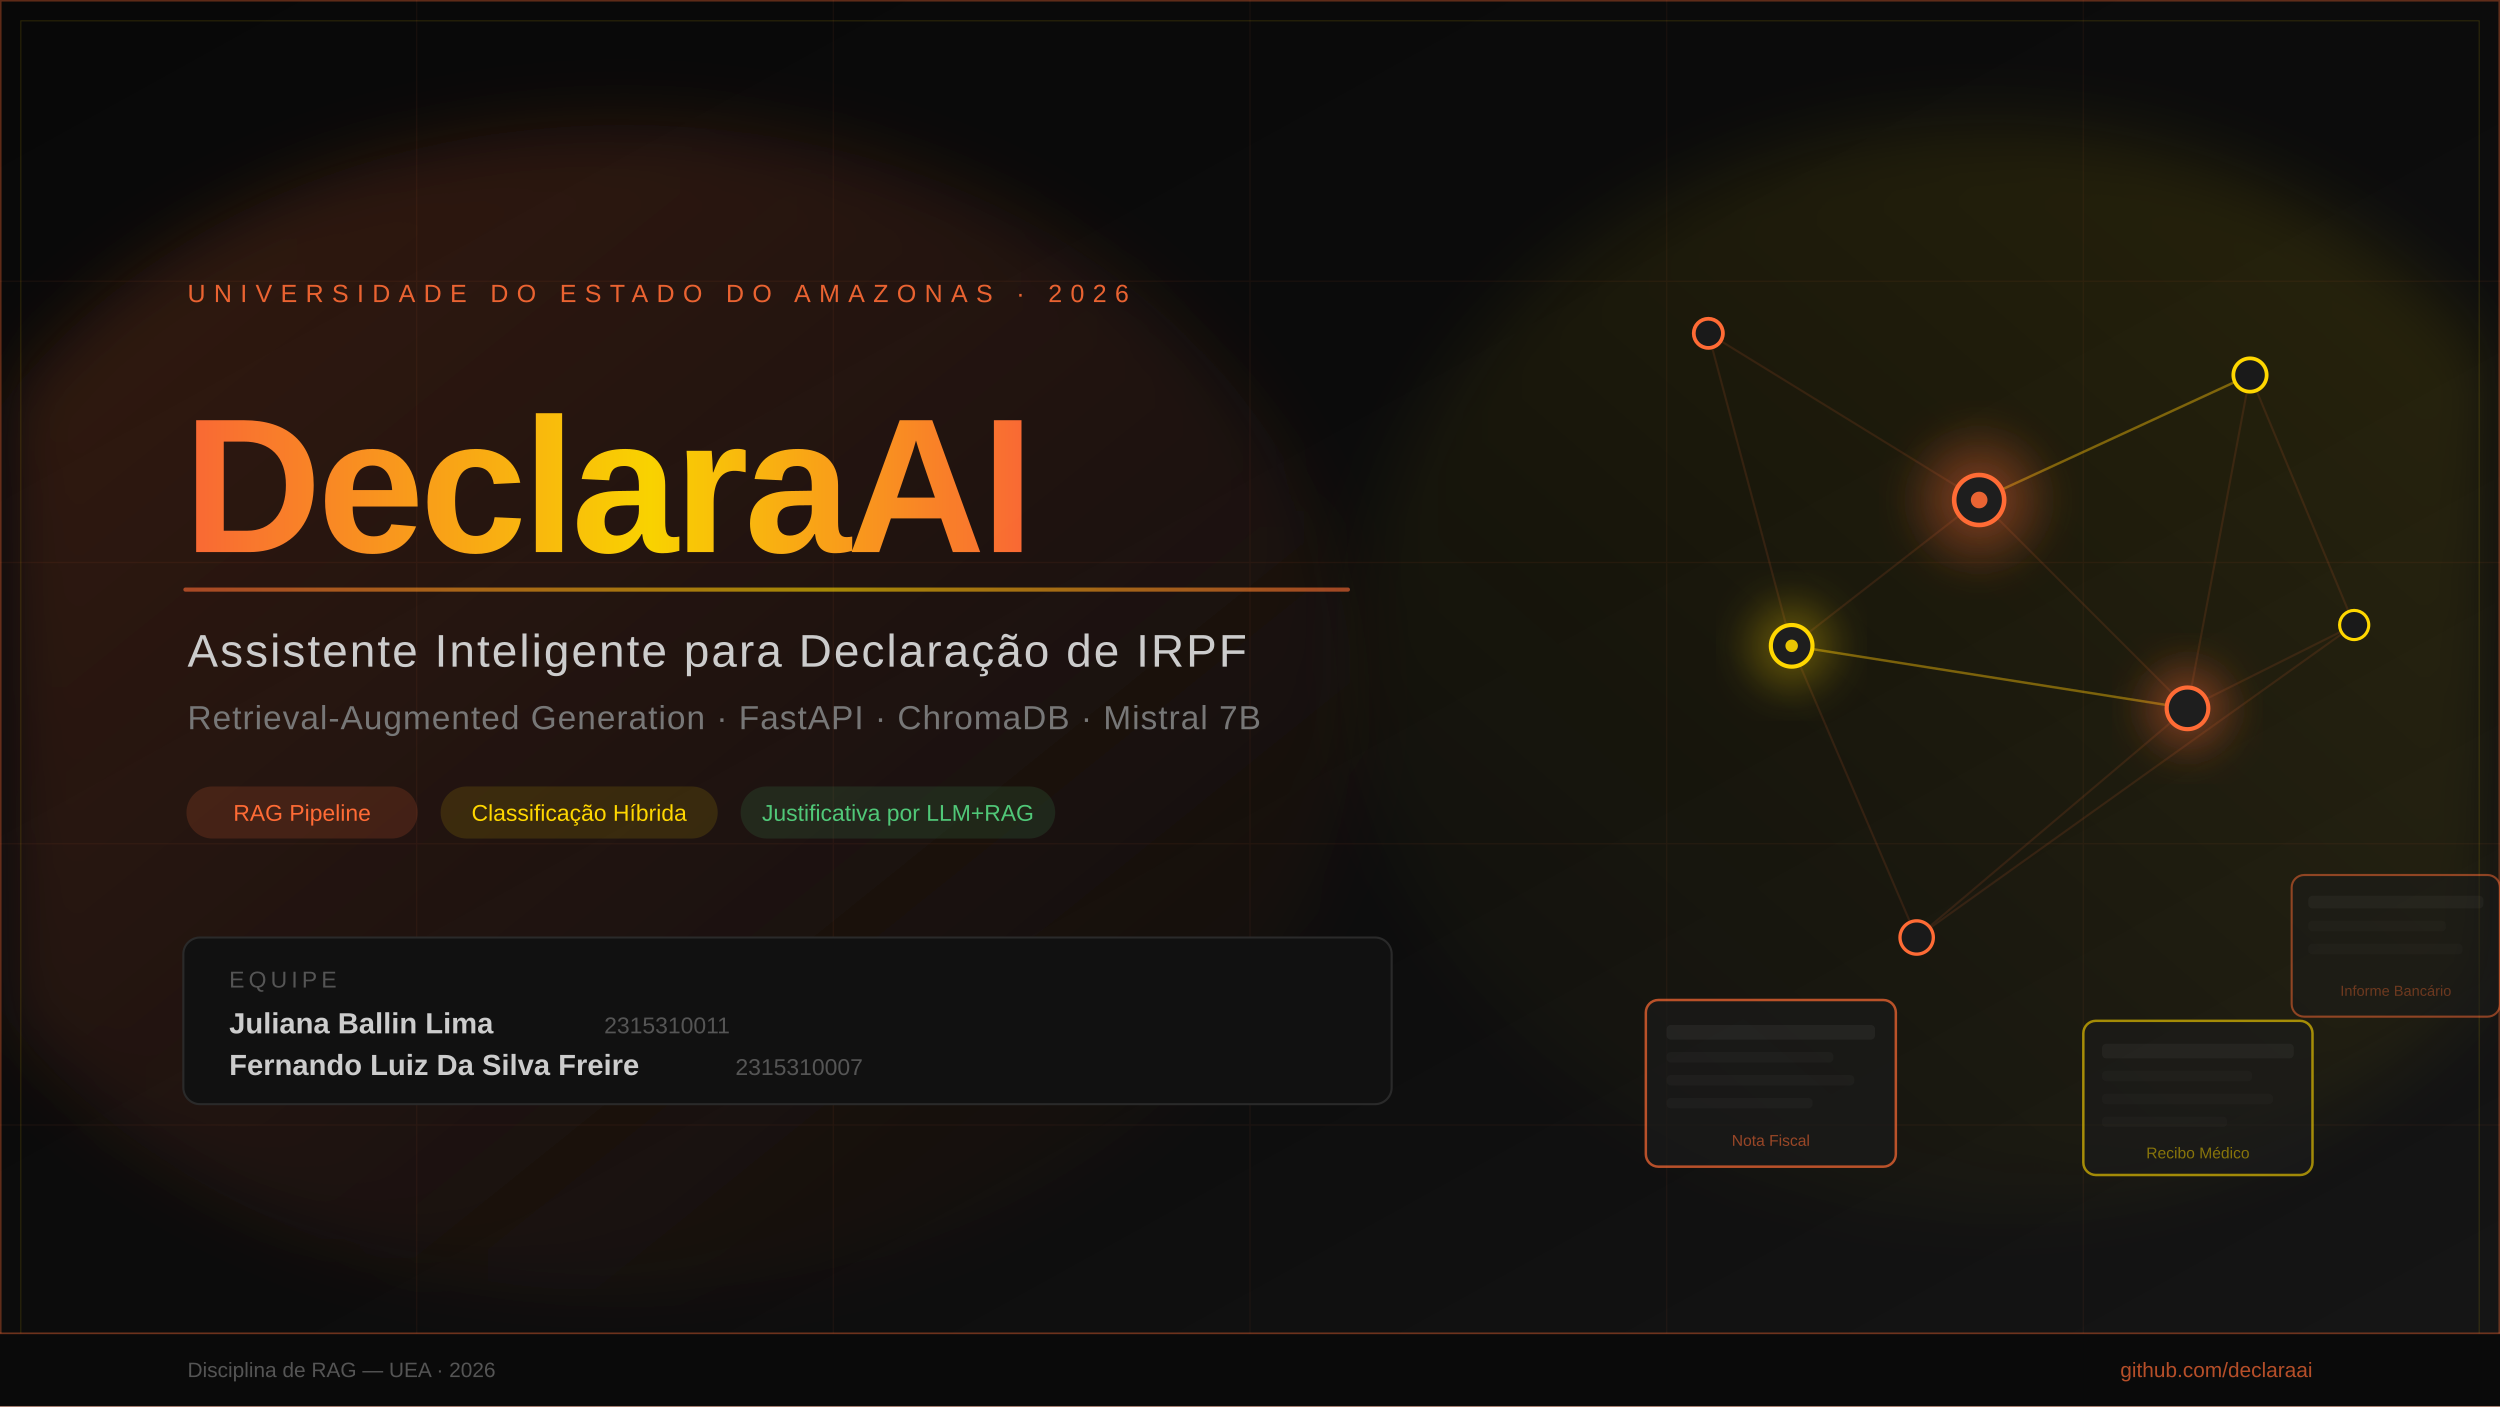
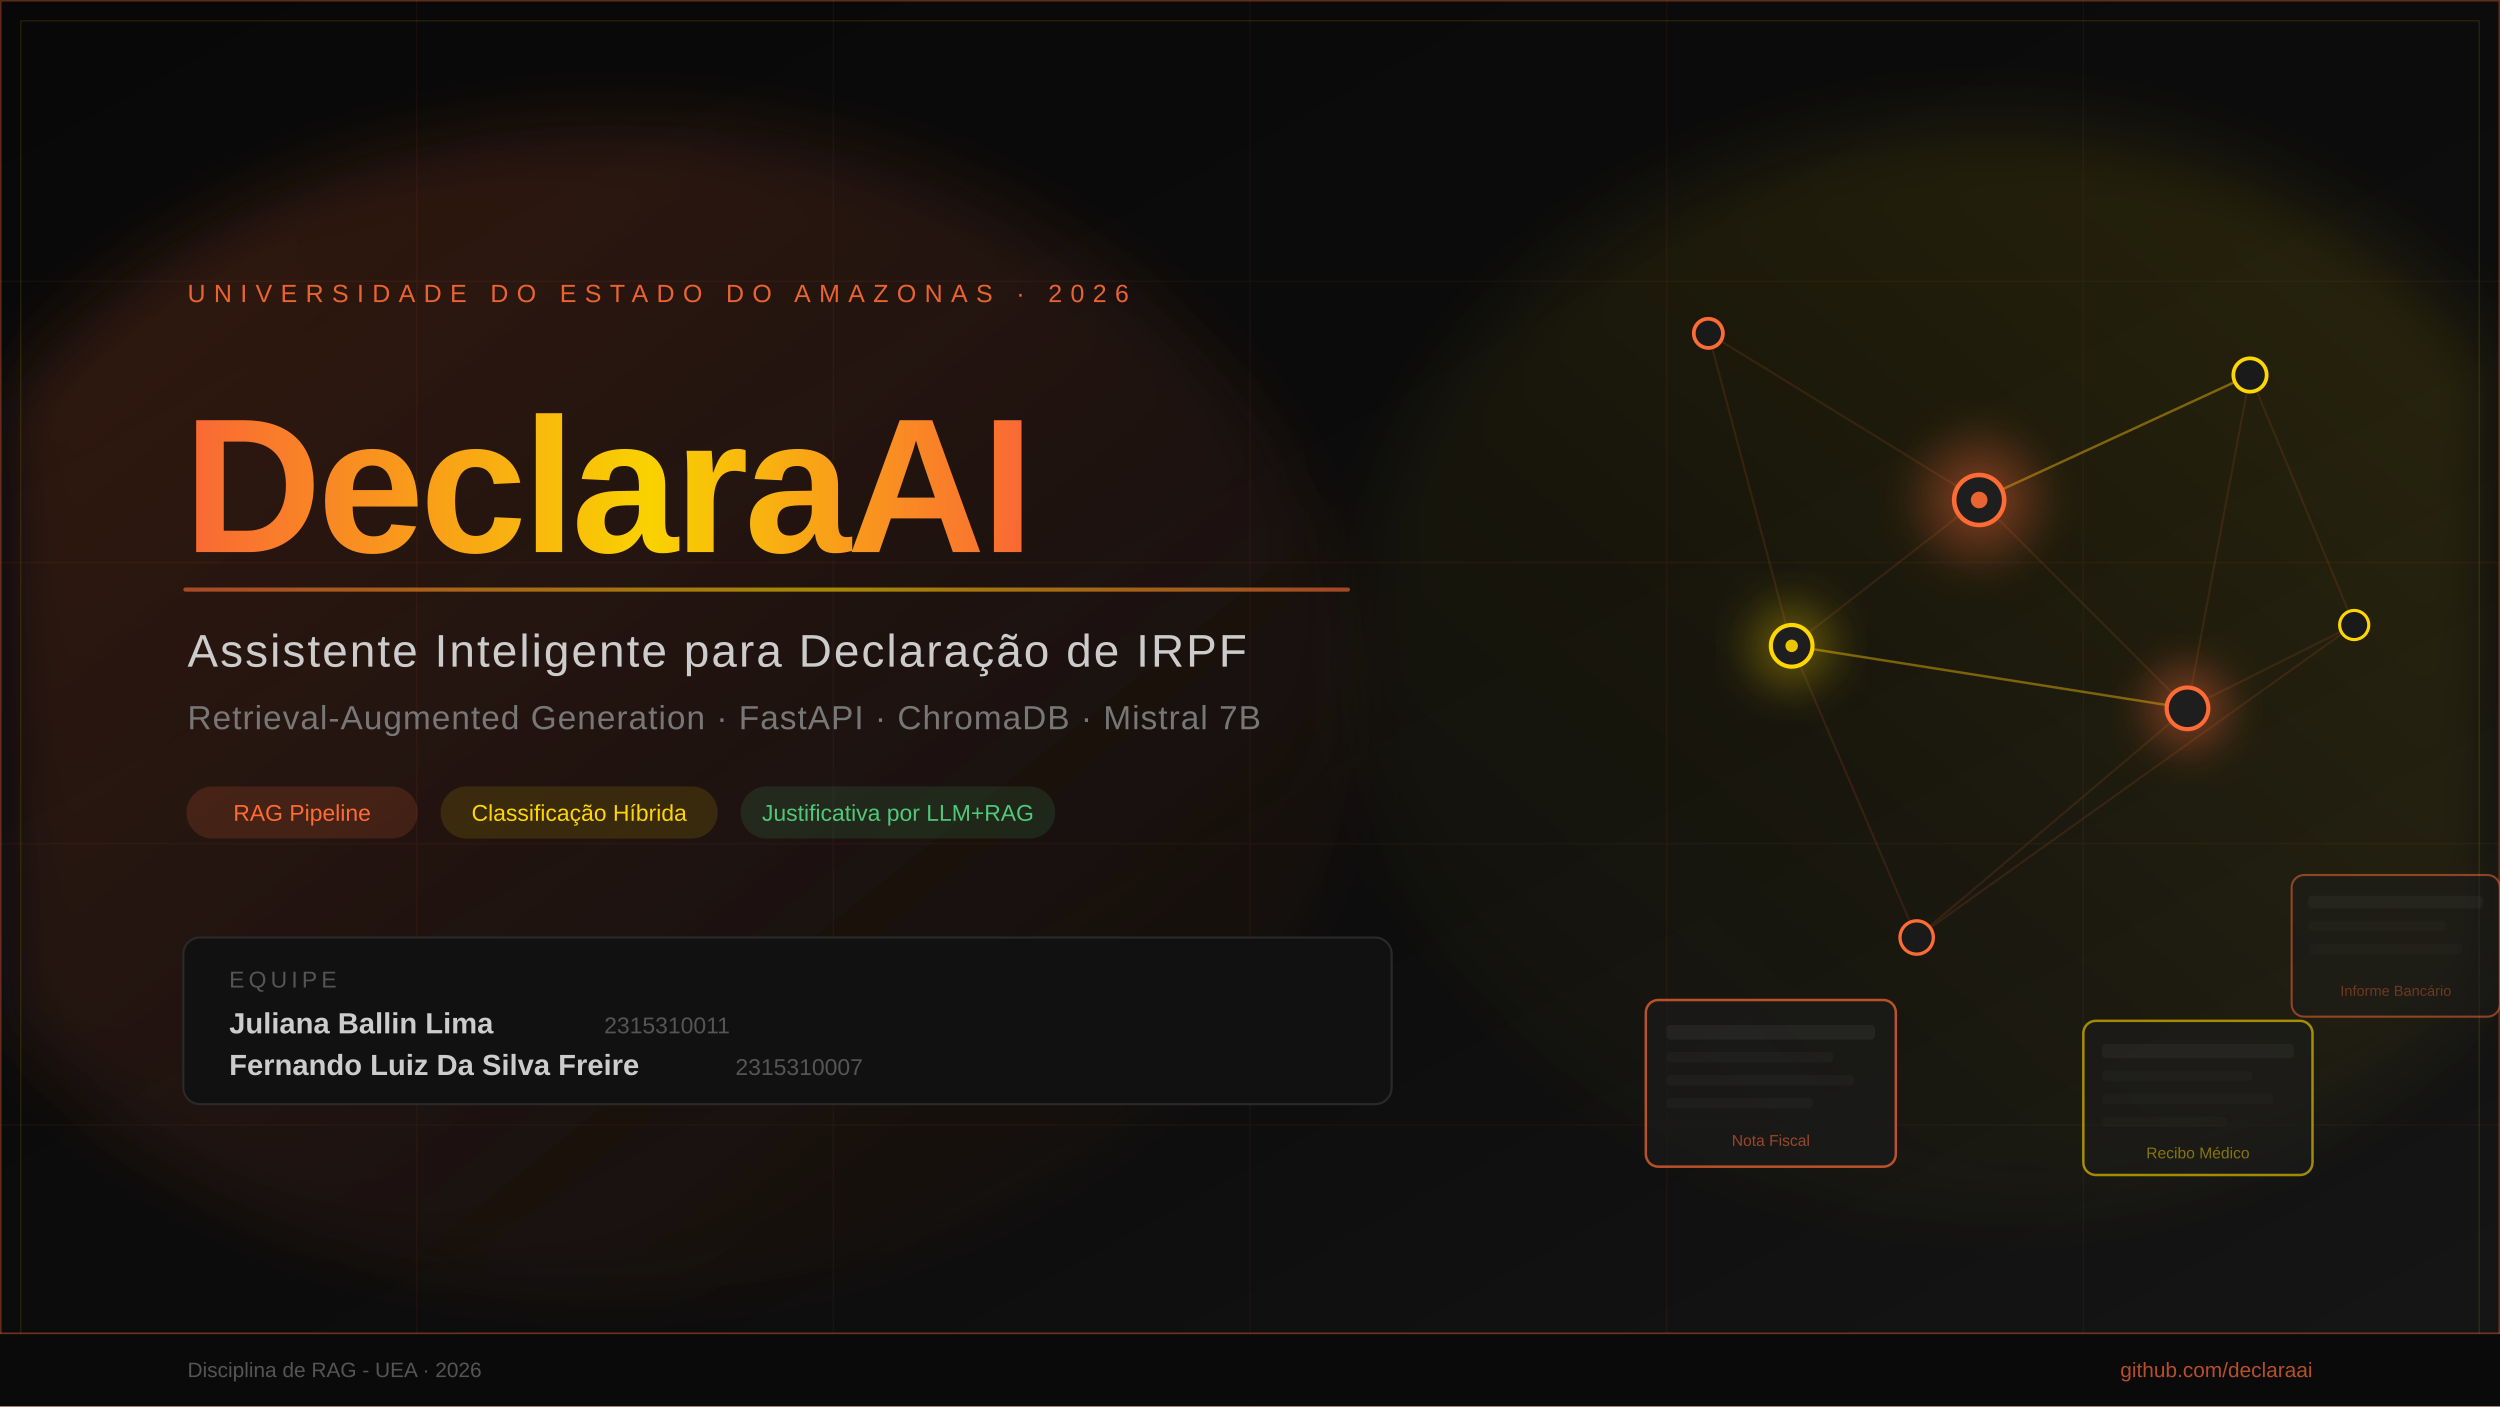
<svg xmlns="http://www.w3.org/2000/svg" viewBox="0 0 1200 675" width="1200" height="675">
  <defs>
    <linearGradient id="bgCover" x1="0%" y1="0%" x2="100%" y2="100%">
      <stop offset="0%" style="stop-color:#080808" />
      <stop offset="60%" style="stop-color:#0D0D0D" />
      <stop offset="100%" style="stop-color:#161616" />
    </linearGradient>
    <linearGradient id="glowOrange" x1="0%" y1="0%" x2="100%" y2="100%">
      <stop offset="0%" style="stop-color:#FF6B35;stop-opacity:0.18" />
      <stop offset="100%" style="stop-color:#FF6B35;stop-opacity:0" />
    </linearGradient>
    <linearGradient id="glowYellow" x1="100%" y1="0%" x2="0%" y2="100%">
      <stop offset="0%" style="stop-color:#FFD700;stop-opacity:0.12" />
      <stop offset="100%" style="stop-color:#FFD700;stop-opacity:0" />
    </linearGradient>
    <linearGradient id="titleGrad" x1="0%" y1="0%" x2="100%" y2="0%">
      <stop offset="0%" style="stop-color:#FF6B35" />
      <stop offset="55%" style="stop-color:#FFD700" />
      <stop offset="100%" style="stop-color:#FF6B35" />
    </linearGradient>
    <radialGradient id="nodeGlow" cx="50%" cy="50%" r="50%">
      <stop offset="0%" style="stop-color:#FF6B35;stop-opacity:0.5" />
      <stop offset="100%" style="stop-color:#FF6B35;stop-opacity:0" />
    </radialGradient>
    <radialGradient id="nodeGlowY" cx="50%" cy="50%" r="50%">
      <stop offset="0%" style="stop-color:#FFD700;stop-opacity:0.4" />
      <stop offset="100%" style="stop-color:#FFD700;stop-opacity:0" />
    </radialGradient>
    <filter id="blur4">
      <feGaussianBlur stdDeviation="4" />
    </filter>
    <filter id="blur8">
      <feGaussianBlur stdDeviation="8" />
    </filter>
    <filter id="blur16">
      <feGaussianBlur stdDeviation="16" />
    </filter>
  </defs>
  <rect width="1200" height="675" fill="url(#bgCover)" />
  <ellipse cx="300" cy="340" rx="350" ry="280" fill="url(#glowOrange)" filter="url(#blur16)" />
  <ellipse cx="950" cy="320" rx="300" ry="260" fill="url(#glowYellow)" filter="url(#blur16)" />
  <g opacity="0.06" stroke="#FF6B35" stroke-width="0.6">
    <line x1="0" y1="135" x2="1200" y2="135" />
    <line x1="0" y1="270" x2="1200" y2="270" />
    <line x1="0" y1="405" x2="1200" y2="405" />
    <line x1="0" y1="540" x2="1200" y2="540" />
    <line x1="200" y1="0" x2="200" y2="675" />
    <line x1="400" y1="0" x2="400" y2="675" />
    <line x1="600" y1="0" x2="600" y2="675" />
    <line x1="800" y1="0" x2="800" y2="675" />
    <line x1="1000" y1="0" x2="1000" y2="675" />
  </g>
  <rect width="1200" height="675" fill="none" stroke="#FF6B35" stroke-width="1.5" opacity="0.35" />
  <rect x="10" y="10" width="1180" height="655" fill="none" stroke="#FFD700" stroke-width="0.5" opacity="0.15" />
  <g opacity="0.12" stroke="#FF6B35" stroke-width="1">
    <line x1="820" y1="160" x2="950" y2="240" />
    <line x1="950" y1="240" x2="1080" y2="180" />
    <line x1="1080" y1="180" x2="1050" y2="340" />
    <line x1="820" y1="160" x2="860" y2="310" />
    <line x1="860" y1="310" x2="1050" y2="340" />
    <line x1="950" y1="240" x2="860" y2="310" />
    <line x1="950" y1="240" x2="1050" y2="340" />
    <line x1="860" y1="310" x2="920" y2="450" />
    <line x1="1050" y1="340" x2="920" y2="450" />
    <line x1="1080" y1="180" x2="1130" y2="300" />
    <line x1="1130" y1="300" x2="1050" y2="340" />
    <line x1="1130" y1="300" x2="920" y2="450" />
  </g>
  <g opacity="0.35" stroke="#FFD700" stroke-width="1.2">
    <line x1="950" y1="240" x2="1080" y2="180" />
    <line x1="860" y1="310" x2="1050" y2="340" />
  </g>
  <circle cx="950" cy="240" r="40" fill="url(#nodeGlow)" filter="url(#blur8)" />
  <circle cx="860" cy="310" r="30" fill="url(#nodeGlowY)" filter="url(#blur8)" />
  <circle cx="1050" cy="340" r="30" fill="url(#nodeGlow)" filter="url(#blur8)" />
  <circle cx="820" cy="160" r="7" fill="#1a1a1a" stroke="#FF6B35" stroke-width="1.8" />
  <circle cx="950" cy="240" r="12" fill="#1e1e1e" stroke="#FF6B35" stroke-width="2.2" />
  <circle cx="1080" cy="180" r="8" fill="#1a1a1a" stroke="#FFD700" stroke-width="1.8" />
  <circle cx="860" cy="310" r="10" fill="#1e1e1e" stroke="#FFD700" stroke-width="2" />
  <circle cx="1050" cy="340" r="10" fill="#1e1e1e" stroke="#FF6B35" stroke-width="2" />
  <circle cx="920" cy="450" r="8" fill="#1a1a1a" stroke="#FF6B35" stroke-width="1.6" />
  <circle cx="1130" cy="300" r="7" fill="#1a1a1a" stroke="#FFD700" stroke-width="1.5" />
  <circle cx="950" cy="240" r="4" fill="#FF6B35" opacity="0.9" />
  <circle cx="860" cy="310" r="3" fill="#FFD700" opacity="0.9" />
  <g transform="translate(790,480)" opacity="0.7">
    <rect width="120" height="80" rx="6" fill="#1a1a1a" stroke="#FF6B35" stroke-width="1.2" />
    <rect x="10" y="12" width="100" height="7" rx="2" fill="#2a2a2a" />
    <rect x="10" y="25" width="80" height="5" rx="2" fill="#222" />
    <rect x="10" y="36" width="90" height="5" rx="2" fill="#222" />
    <rect x="10" y="47" width="70" height="5" rx="2" fill="#222" />
    <text x="60" y="70" text-anchor="middle" font-family="'Segoe UI',Arial,sans-serif" font-size="7.5" fill="#FF6B35" opacity="0.8">Nota Fiscal</text>
  </g>
  <g transform="translate(1000,490)" opacity="0.6">
    <rect width="110" height="74" rx="6" fill="#1a1a1a" stroke="#FFD700" stroke-width="1.2" />
    <rect x="9" y="11" width="92" height="7" rx="2" fill="#2a2a2a" />
    <rect x="9" y="24" width="72" height="5" rx="2" fill="#222" />
    <rect x="9" y="35" width="82" height="5" rx="2" fill="#222" />
    <rect x="9" y="46" width="60" height="5" rx="2" fill="#222" />
    <text x="55" y="66" text-anchor="middle" font-family="'Segoe UI',Arial,sans-serif" font-size="7.5" fill="#FFD700" opacity="0.8">Recibo Médico</text>
  </g>
  <g transform="translate(1100,420)" opacity="0.5">
    <rect width="100" height="68" rx="6" fill="#1a1a1a" stroke="#FF6B35" stroke-width="1" />
    <rect x="8" y="10" width="84" height="6" rx="2" fill="#2a2a2a" />
    <rect x="8" y="22" width="66" height="5" rx="2" fill="#222" />
    <rect x="8" y="33" width="74" height="5" rx="2" fill="#222" />
    <text x="50" y="58" text-anchor="middle" font-family="'Segoe UI',Arial,sans-serif" font-size="7" fill="#FF6B35" opacity="0.7">Informe Bancário</text>
  </g>
  <text x="90" y="145" font-family="'Segoe UI',Arial,sans-serif" font-size="12" font-weight="400" fill="#FF6B35" letter-spacing="4" opacity="0.9">UNIVERSIDADE DO ESTADO DO AMAZONAS · 2026</text>
  <text x="88" y="265" font-family="'Segoe UI',Arial,sans-serif" font-size="92" font-weight="800" fill="url(#titleGrad)" letter-spacing="-2" opacity="0.97">DeclaraAI</text>
  <rect x="88" y="282" width="560" height="2" rx="1" fill="url(#titleGrad)" opacity="0.6" />
  <text x="90" y="320" font-family="'Segoe UI',Arial,sans-serif" font-size="22" font-weight="300" fill="#ccc" letter-spacing="1">Assistente Inteligente para Declaração de IRPF</text>
  <text x="90" y="350" font-family="'Segoe UI',Arial,sans-serif" font-size="16" font-weight="300" fill="#777" letter-spacing="0.5">Retrieval-Augmented Generation · FastAPI · ChromaDB · Mistral 7B</text>
  <rect x="90" y="378" width="110" height="24" rx="12" fill="#FF6B35" opacity="0.15" stroke="#FF6B35" stroke-width="1" />
  <text x="145" y="394" text-anchor="middle" font-family="'Segoe UI',Arial,sans-serif" font-size="11" fill="#FF6B35">RAG Pipeline</text>
  <rect x="212" y="378" width="132" height="24" rx="12" fill="#FFD700" opacity="0.12" stroke="#FFD700" stroke-width="1" />
  <text x="278" y="394" text-anchor="middle" font-family="'Segoe UI',Arial,sans-serif" font-size="11" fill="#FFD700">Classificação Híbrida</text>
  <rect x="356" y="378" width="150" height="24" rx="12" fill="#50C878" opacity="0.12" stroke="#50C878" stroke-width="1" />
  <text x="431" y="394" text-anchor="middle" font-family="'Segoe UI',Arial,sans-serif" font-size="11" fill="#50C878">Justificativa por LLM+RAG</text>
  <rect x="88" y="450" width="580" height="80" rx="8" fill="#111" stroke="#2a2a2a" stroke-width="1" />
  <text x="110" y="474" font-family="'Segoe UI',Arial,sans-serif" font-size="11" fill="#555" letter-spacing="2">EQUIPE</text>
  <text x="110" y="496" font-family="'Segoe UI',Arial,sans-serif" font-size="14" font-weight="600" fill="#ccc">Juliana Ballin Lima</text>
  <text x="110" y="496" font-family="'Segoe UI',Arial,sans-serif" font-size="11" fill="#555" dx="180">2315310011</text>
  <text x="110" y="516" font-family="'Segoe UI',Arial,sans-serif" font-size="14" font-weight="600" fill="#ccc">Fernando Luiz Da Silva Freire</text>
  <text x="110" y="516" font-family="'Segoe UI',Arial,sans-serif" font-size="11" fill="#555" dx="243">2315310007</text>
  <rect x="0" y="640" width="1200" height="35" fill="#0a0a0a" />
  <line x1="0" y1="640" x2="1200" y2="640" stroke="#FF6B35" stroke-width="0.8" opacity="0.4" />
-   <text x="90" y="661" font-family="'Segoe UI',Arial,sans-serif" font-size="10" fill="#555">Disciplina de RAG — UEA · 2026</text>
+   <text x="90" y="661" font-family="'Segoe UI',Arial,sans-serif" font-size="10" fill="#555">Disciplina de RAG - UEA · 2026</text>
  <text x="1110" y="661" text-anchor="end" font-family="'Segoe UI',Arial,sans-serif" font-size="10" fill="#FF6B35" opacity="0.7">github.com/declaraai</text>
</svg>
